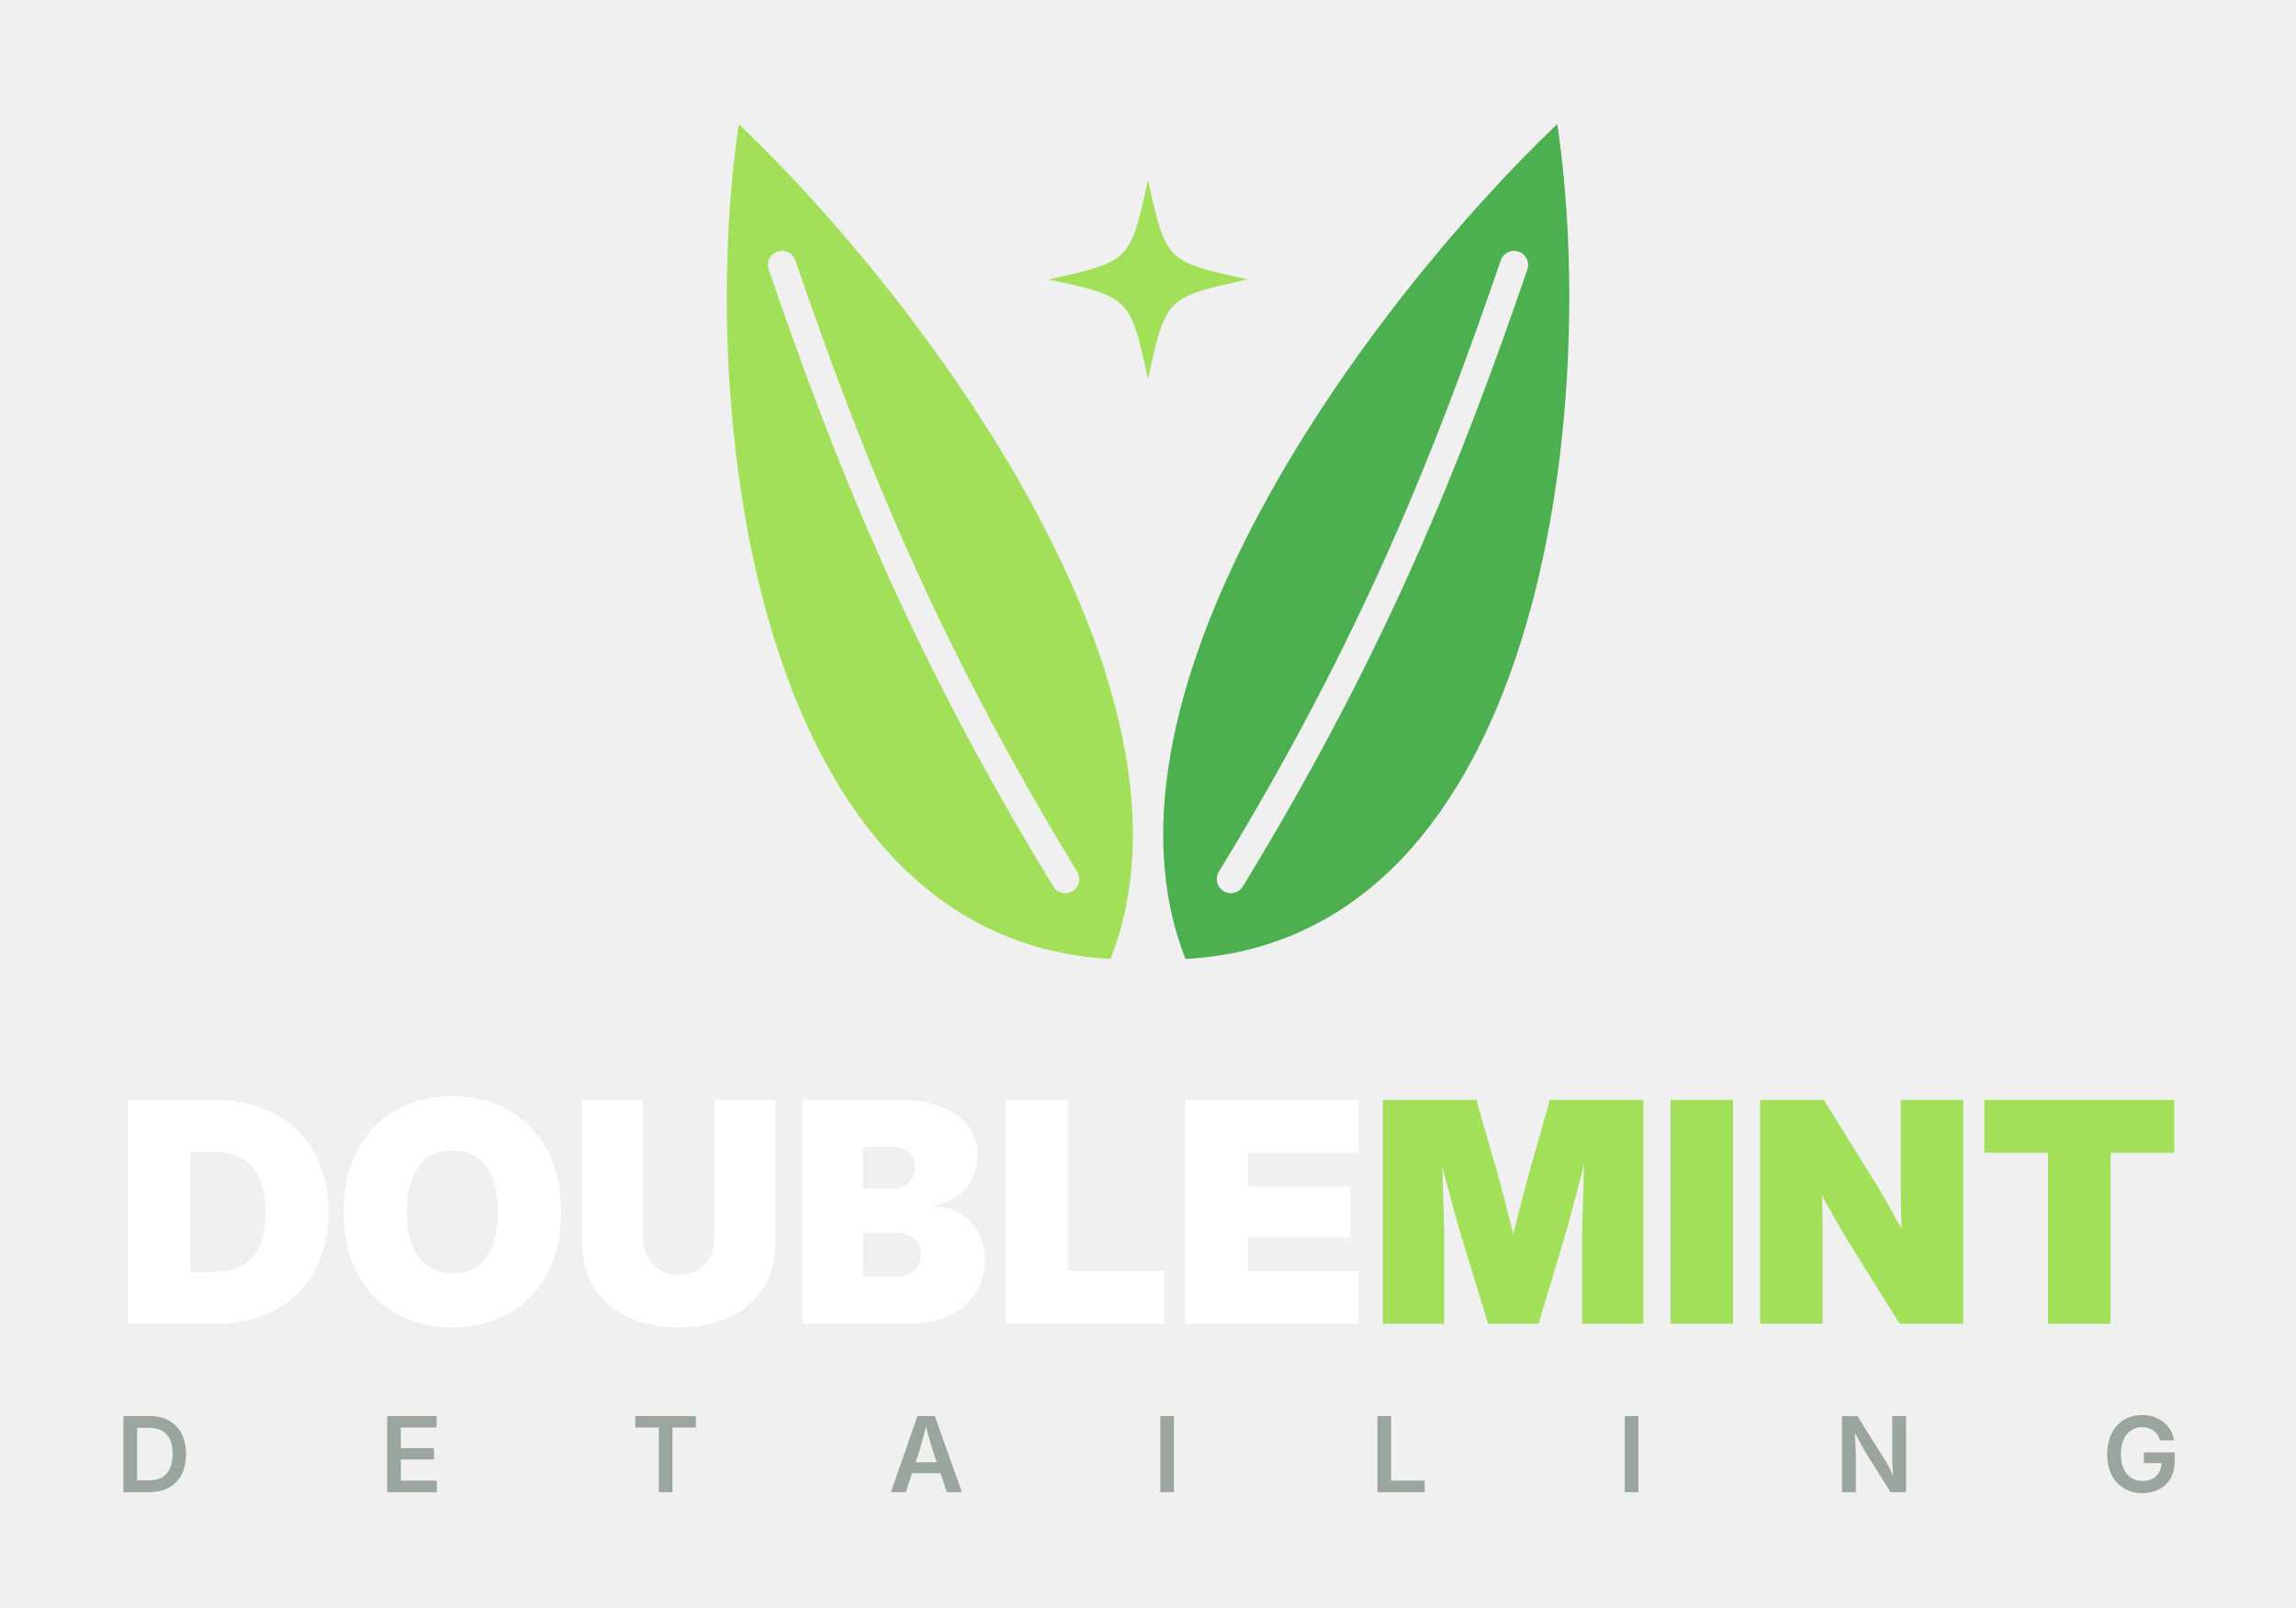
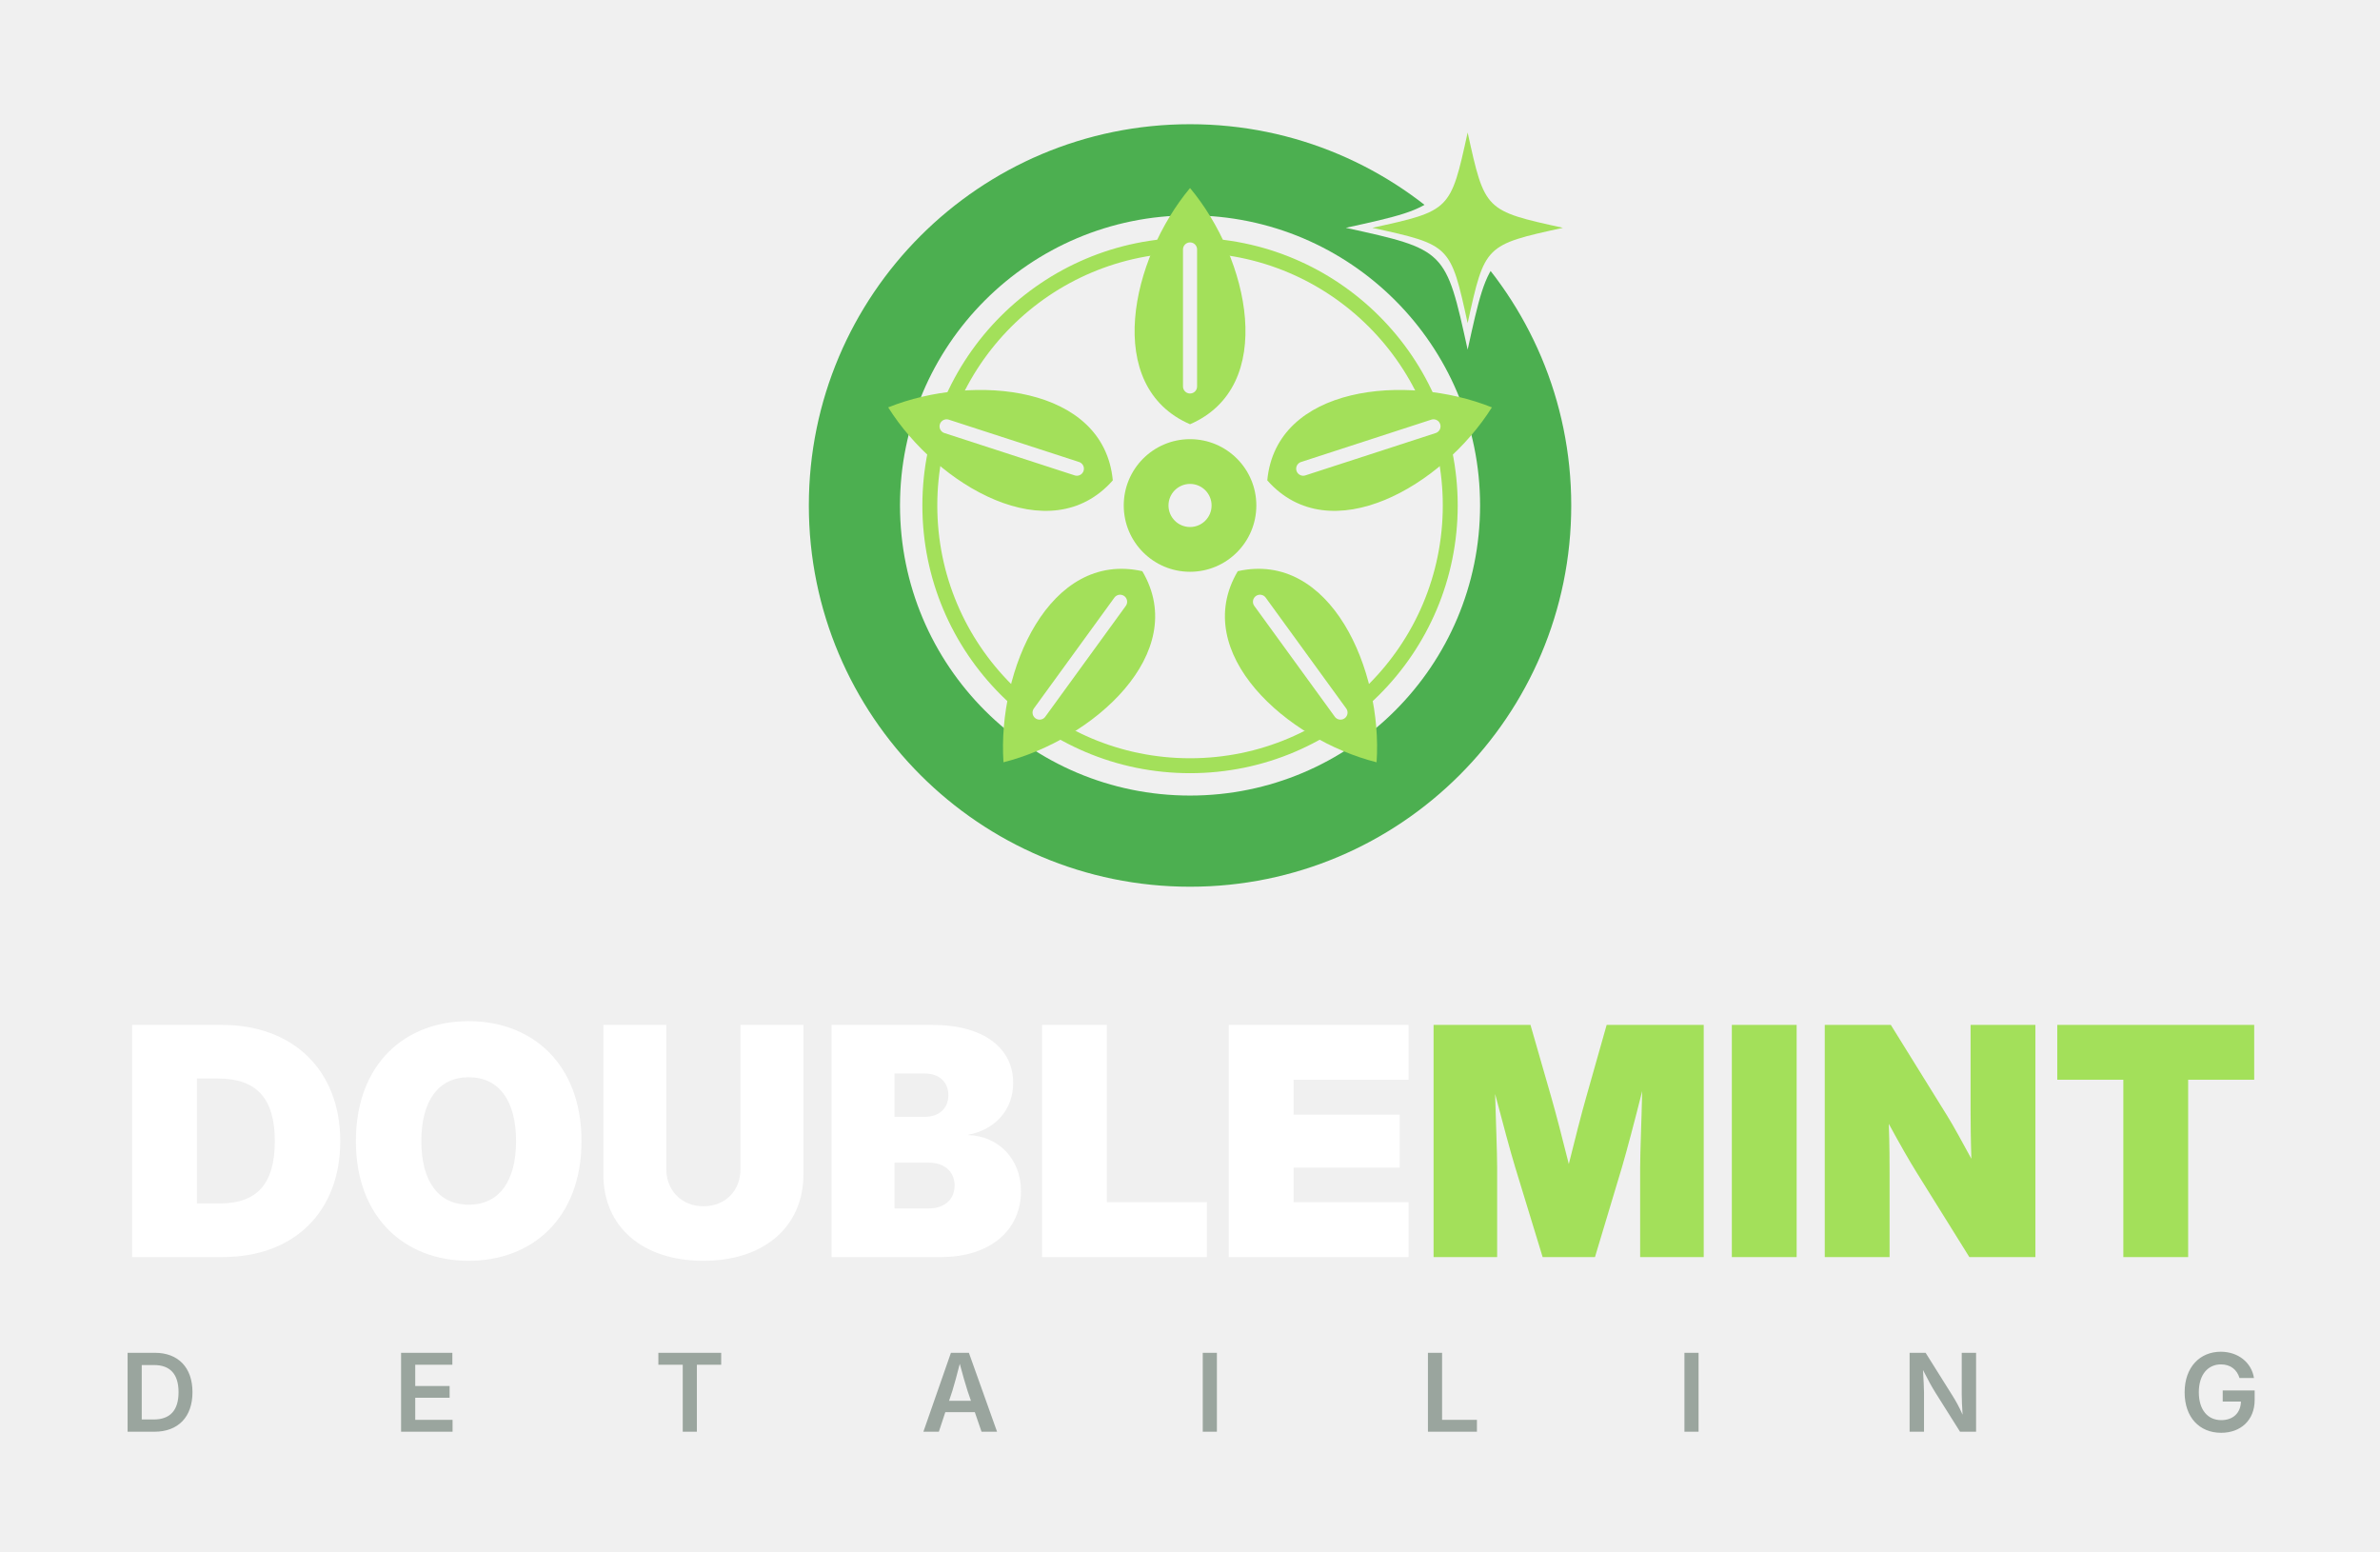
- <svg xmlns="http://www.w3.org/2000/svg" viewBox="0 0 477.4 334.4" width="477" height="334">
-   <g transform="translate(148.5307 24) scale(2.437227) translate(-13 -20)">
+ <svg xmlns="http://www.w3.org/2000/svg" viewBox="0 0 477.4 311.1" width="477" height="311">
+   <g transform="translate(161.4132 24) scale(1.662256) translate(-3.5 -3.5)">
    <mask id="m-s-dark" maskUnits="userSpaceOnUse" x="0" y="0" width="100" height="100">
      <rect width="100" height="100" fill="#fff" />
-       <path d="M-0.76,-7.80 C-3.80,-31.20 -3.04,-48.36 -1.52,-65.52" transform="translate(46.8 92) rotate(-24)" fill="none" stroke="#000" stroke-width="2.4" stroke-linecap="round" />
-       <path d="M-0.76,-7.80 C-3.80,-31.20 -3.04,-48.36 -1.52,-65.52" transform="translate(53.2 92) scale(-1 1) rotate(-24)" fill="none" stroke="#000" stroke-width="2.4" stroke-linecap="round" />
+       <path d="M0,-4.56 L0,-21.09" transform="translate(50 50) rotate(0.0) translate(0 -9.8)" fill="none" stroke="#000" stroke-width="1.7" stroke-linecap="round" />
+       <path d="M0,-4.56 L0,-21.09" transform="translate(50 50) rotate(72.0) translate(0 -9.8)" fill="none" stroke="#000" stroke-width="1.7" stroke-linecap="round" />
+       <path d="M0,-4.56 L0,-21.09" transform="translate(50 50) rotate(144.0) translate(0 -9.8)" fill="none" stroke="#000" stroke-width="1.7" stroke-linecap="round" />
+       <path d="M0,-4.56 L0,-21.09" transform="translate(50 50) rotate(216.0) translate(0 -9.8)" fill="none" stroke="#000" stroke-width="1.7" stroke-linecap="round" />
+       <path d="M0,-4.56 L0,-21.09" transform="translate(50 50) rotate(288.0) translate(0 -9.8)" fill="none" stroke="#000" stroke-width="1.7" stroke-linecap="round" />
+       <path d="M83.5,1.8 C86.146,13.854 86.146,13.854 98.2,16.5 C86.146,19.146 86.146,19.146 83.5,31.2 C80.854,19.146 80.854,19.146 68.8,16.5 C80.854,13.854 80.854,13.854 83.5,1.8Z" fill="#000" />
+       <circle cx="50" cy="50" r="2.6" fill="#000" />
    </mask>
    <g mask="url(#m-s-dark)">
-       <path d="M0,0 C17.48,-17.16 8.36,-57.72 0,-78.00 C-12.92,-57.72 -27.36,-14.04 0,0Z" transform="translate(46.8 92) rotate(-24)" fill="#A3E05A" />
-       <path d="M0,0 C17.48,-17.16 8.36,-57.72 0,-78.00 C-12.92,-57.72 -27.36,-14.04 0,0Z" transform="translate(53.2 92) scale(-1 1) rotate(-24)" fill="#4CAF50" />
+       <path d="M4,50 a46,46 0 1,0 92,0 a46,46 0 1,0 -92,0ZM15,50 a35,35 0 1,0 70,0 a35,35 0 1,0 -70,0Z" fill-rule="evenodd" fill="#4CAF50" />
+       <circle cx="50" cy="50" r="31.4" fill="none" stroke="#A3E05A" stroke-width="1.8" />
+       <g fill="#A3E05A">
+         <path d="M0,0 C10.54,-4.56 7.14,-19.95 0,-28.50 C-7.14,-19.95 -10.54,-4.56 0,0Z" transform="translate(50 50) rotate(0.0) translate(0 -9.8)" />
+         <path d="M0,0 C10.54,-4.56 7.14,-19.95 0,-28.50 C-7.14,-19.95 -10.54,-4.56 0,0Z" transform="translate(50 50) rotate(72.0) translate(0 -9.8)" />
+         <path d="M0,0 C10.54,-4.56 7.14,-19.95 0,-28.50 C-7.14,-19.95 -10.54,-4.56 0,0Z" transform="translate(50 50) rotate(144.0) translate(0 -9.8)" />
+         <path d="M0,0 C10.54,-4.56 7.14,-19.95 0,-28.50 C-7.14,-19.95 -10.54,-4.56 0,0Z" transform="translate(50 50) rotate(216.0) translate(0 -9.8)" />
+         <path d="M0,0 C10.54,-4.56 7.14,-19.95 0,-28.50 C-7.14,-19.95 -10.54,-4.56 0,0Z" transform="translate(50 50) rotate(288.0) translate(0 -9.8)" />
+         <circle cx="50" cy="50" r="8" />
+       </g>
    </g>
-     <path d="M50,25.5 C51.53,32.47 51.53,32.47 58.5,34 C51.53,35.53 51.53,35.53 50,42.5 C48.47,35.53 48.47,35.53 41.5,34 C48.47,32.47 48.47,32.47 50,25.5Z" fill="#A3E05A" />
+     <path d="M83.5,5.0 C85.57,14.43 85.57,14.43 95.0,16.5 C85.57,18.57 85.57,18.57 83.5,28.0 C81.43,18.57 81.43,18.57 72.0,16.5 C81.43,14.43 81.43,14.43 83.5,5.0Z" fill="#A3E05A" />
  </g>
-   <path d="M44.688 275.36C59.031 275.36 68.25 266.235 68.25 252.11C68.25 237.954 58.875 228.798 44.5 228.798H26.5V275.36ZM39.5 264.61V239.548H43.688C51.531 239.548 55.125 243.579 55.125 252.11C55.125 260.579 51.656 264.61 44.062 264.61ZM94.015 276.11C106.671 276.11 116.64 267.641 116.64 252.11C116.64 236.548 106.671 228.048 94.015 228.048C81.296 228.048 71.39 236.548 71.39 252.11C71.39 267.548 81.296 276.11 94.015 276.11ZM94.015 264.86C87.921 264.86 84.515 260.141 84.515 252.11C84.515 244.048 87.921 239.298 94.015 239.298C100.14 239.298 103.515 244.048 103.515 252.11C103.515 260.141 100.14 264.86 94.015 264.86ZM141.093 276.11C153.249 276.11 161.155 269.298 161.155 258.798V228.798H148.53V257.735C148.53 262.079 145.468 265.173 141.093 265.173C136.78 265.173 133.655 262.048 133.655 257.735V228.798H121.03V258.798C121.03 269.329 128.905 276.11 141.093 276.11ZM166.795 275.36H188.733C198.826 275.36 204.795 269.798 204.795 262.173C204.795 255.61 200.233 251.11 194.233 250.891V250.829C199.639 249.798 203.233 245.829 203.233 240.423C203.233 233.641 197.608 228.798 186.983 228.798H166.795ZM179.42 265.61V256.423H186.295C189.451 256.423 191.483 258.235 191.483 261.016C191.483 263.798 189.451 265.61 186.295 265.61ZM179.42 247.235V238.548H185.514C188.389 238.548 190.233 240.266 190.233 242.891C190.233 245.516 188.389 247.235 185.514 247.235ZM209.029 275.36H242.091V264.36H222.029V228.798H209.029ZM246.481 275.36H282.544V264.36H259.481V257.423H280.762V246.798H259.481V239.798H282.544V228.798H246.481Z" fill="#FFFFFF" />
-   <path d="M287.559 275.36H300.309V257.36C300.309 254.36 300.059 248.391 299.902 242.641C301.402 248.329 302.965 254.204 303.934 257.36L309.434 275.36H319.934L325.34 257.36C326.309 254.079 327.934 247.923 329.402 242.079C329.277 247.985 328.996 254.235 328.996 257.36V275.36H341.746V228.798H322.277L318.152 243.36C317.246 246.516 315.871 251.923 314.684 256.704C313.496 251.923 312.09 246.516 311.184 243.36L306.996 228.798H287.559ZM360.386 228.798H347.386V275.36H360.386ZM366.026 275.36H379.026V258.36C379.026 256.485 379.026 252.829 378.87 248.641C381.058 252.673 383.12 256.266 384.433 258.36L395.026 275.36H408.276V228.798H395.276V245.86C395.276 248.079 395.308 251.86 395.433 255.641C393.62 252.298 391.714 248.829 390.62 247.079L379.276 228.798H366.026ZM412.666 239.798H425.916V275.36H438.916V239.798H452.166V228.798H412.666Z" fill="#A3E05A" />
-   <path d="M30.949 310.391C35.773 310.391 38.609 307.406 38.609 302.454C38.609 297.535 35.773 294.56 31.055 294.56H25.594V310.391ZM28.431 307.937V297.014H30.885C34.126 297.014 35.815 298.831 35.815 302.454C35.815 306.109 34.126 307.937 30.811 307.937ZM80.453 310.391H90.78V308.001H83.29V303.581H90.185V301.222H83.29V296.951H90.738V294.56H80.453ZM132.061 296.951H136.948V310.391H139.785V296.951H144.662V294.56H132.061ZM185.22 310.391H188.322L189.618 306.471H195.537L196.886 310.391H199.999L194.347 294.56H190.745ZM190.373 304.186 191.042 302.168C191.478 300.754 191.956 298.98 192.519 296.77C193.103 298.959 193.603 300.712 194.07 302.168L194.761 304.186ZM244.095 294.56H241.258V310.391H244.095ZM286.427 310.391H296.255V308.001H289.264V294.56H286.427ZM340.713 294.56H337.876V310.391H340.713ZM383.045 310.391H385.935V302.529C385.935 301.647 385.839 299.979 385.733 298.024C386.795 300.085 387.39 301.211 388.219 302.539L393.16 310.391H396.379V294.56H393.5V302.869C393.5 303.836 393.563 305.44 393.67 306.97C392.979 305.387 392.288 304.186 391.725 303.283L386.253 294.56H383.045ZM445.543 310.604C449.453 310.604 452.258 308.086 452.258 304.016V302.114H445.851V304.346H449.506C449.453 306.619 447.934 308.064 445.554 308.064C442.887 308.064 441.059 306.056 441.059 302.476C441.059 298.884 442.929 296.887 445.49 296.887C447.413 296.887 448.709 297.928 449.219 299.618H452.12C451.631 296.504 448.943 294.348 445.458 294.348C441.314 294.348 438.212 297.397 438.212 302.497C438.212 307.501 441.176 310.604 445.543 310.604Z" fill="#9AA59E" />
+   <path d="M44.688 252.032C59.031 252.032 68.25 242.907 68.25 228.782C68.25 214.626 58.875 205.47 44.5 205.47H26.5V252.032ZM39.5 241.282V216.22H43.688C51.531 216.22 55.125 220.251 55.125 228.782C55.125 237.251 51.656 241.282 44.062 241.282ZM94.015 252.782C106.671 252.782 116.64 244.314 116.64 228.782C116.64 213.22 106.671 204.72 94.015 204.72C81.296 204.72 71.39 213.22 71.39 228.782C71.39 244.22 81.296 252.782 94.015 252.782ZM94.015 241.532C87.921 241.532 84.515 236.814 84.515 228.782C84.515 220.72 87.921 215.97 94.015 215.97C100.14 215.97 103.515 220.72 103.515 228.782C103.515 236.814 100.14 241.532 94.015 241.532ZM141.093 252.782C153.249 252.782 161.155 245.97 161.155 235.47V205.47H148.53V234.407C148.53 238.751 145.468 241.845 141.093 241.845C136.78 241.845 133.655 238.72 133.655 234.407V205.47H121.03V235.47C121.03 246.001 128.905 252.782 141.093 252.782ZM166.795 252.032H188.733C198.826 252.032 204.795 246.47 204.795 238.845C204.795 232.282 200.233 227.782 194.233 227.564V227.501C199.639 226.47 203.233 222.501 203.233 217.095C203.233 210.314 197.608 205.47 186.983 205.47H166.795ZM179.42 242.282V233.095H186.295C189.451 233.095 191.483 234.907 191.483 237.689C191.483 240.47 189.451 242.282 186.295 242.282ZM179.42 223.907V215.22H185.514C188.389 215.22 190.233 216.939 190.233 219.564C190.233 222.189 188.389 223.907 185.514 223.907ZM209.029 252.032H242.091V241.032H222.029V205.47H209.029ZM246.481 252.032H282.544V241.032H259.481V234.095H280.762V223.47H259.481V216.47H282.544V205.47H246.481Z" fill="#FFFFFF" />
+   <path d="M287.559 252.032H300.309V234.032C300.309 231.032 300.059 225.064 299.902 219.314C301.402 225.001 302.965 230.876 303.934 234.032L309.434 252.032H319.934L325.34 234.032C326.309 230.751 327.934 224.595 329.402 218.751C329.277 224.657 328.996 230.907 328.996 234.032V252.032H341.746V205.47H322.277L318.152 220.032C317.246 223.189 315.871 228.595 314.684 233.376C313.496 228.595 312.09 223.189 311.184 220.032L306.996 205.47H287.559ZM360.386 205.47H347.386V252.032H360.386ZM366.026 252.032H379.026V235.032C379.026 233.157 379.026 229.501 378.87 225.314C381.058 229.345 383.12 232.939 384.433 235.032L395.026 252.032H408.276V205.47H395.276V222.532C395.276 224.751 395.308 228.532 395.433 232.314C393.62 228.97 391.714 225.501 390.62 223.751L379.276 205.47H366.026ZM412.666 216.47H425.916V252.032H438.916V216.47H452.166V205.47H412.666Z" fill="#A3E05A" />
+   <path d="M30.949 287.064C35.773 287.064 38.609 284.078 38.609 279.127C38.609 274.207 35.773 271.232 31.055 271.232H25.594V287.064ZM28.431 284.609V273.687H30.885C34.126 273.687 35.815 275.504 35.815 279.127C35.815 282.782 34.126 284.609 30.811 284.609ZM80.453 287.064H90.78V284.673H83.29V280.253H90.185V277.894H83.29V273.623H90.738V271.232H80.453ZM132.061 273.623H136.948V287.064H139.785V273.623H144.662V271.232H132.061ZM185.22 287.064H188.322L189.618 283.143H195.537L196.886 287.064H199.999L194.347 271.232H190.745ZM190.373 280.859 191.042 278.84C191.478 277.427 191.956 275.652 192.519 273.442C193.103 275.631 193.603 277.384 194.07 278.84L194.761 280.859ZM244.095 271.232H241.258V287.064H244.095ZM286.427 287.064H296.255V284.673H289.264V271.232H286.427ZM340.713 271.232H337.876V287.064H340.713ZM383.045 287.064H385.935V279.201C385.935 278.319 385.839 276.651 385.733 274.696C386.795 276.757 387.39 277.884 388.219 279.212L393.16 287.064H396.379V271.232H393.5V279.541C393.5 280.508 393.563 282.112 393.67 283.642C392.979 282.059 392.288 280.859 391.725 279.955L386.253 271.232H383.045ZM445.543 287.276C449.453 287.276 452.258 284.758 452.258 280.689V278.787H445.851V281.018H449.506C449.453 283.292 447.934 284.737 445.554 284.737C442.887 284.737 441.059 282.729 441.059 279.148C441.059 275.557 442.929 273.559 445.49 273.559C447.413 273.559 448.709 274.6 449.219 276.29H452.12C451.631 273.177 448.943 271.02 445.458 271.02C441.314 271.02 438.212 274.069 438.212 279.169C438.212 284.174 441.176 287.276 445.543 287.276Z" fill="#9AA59E" />
</svg>
